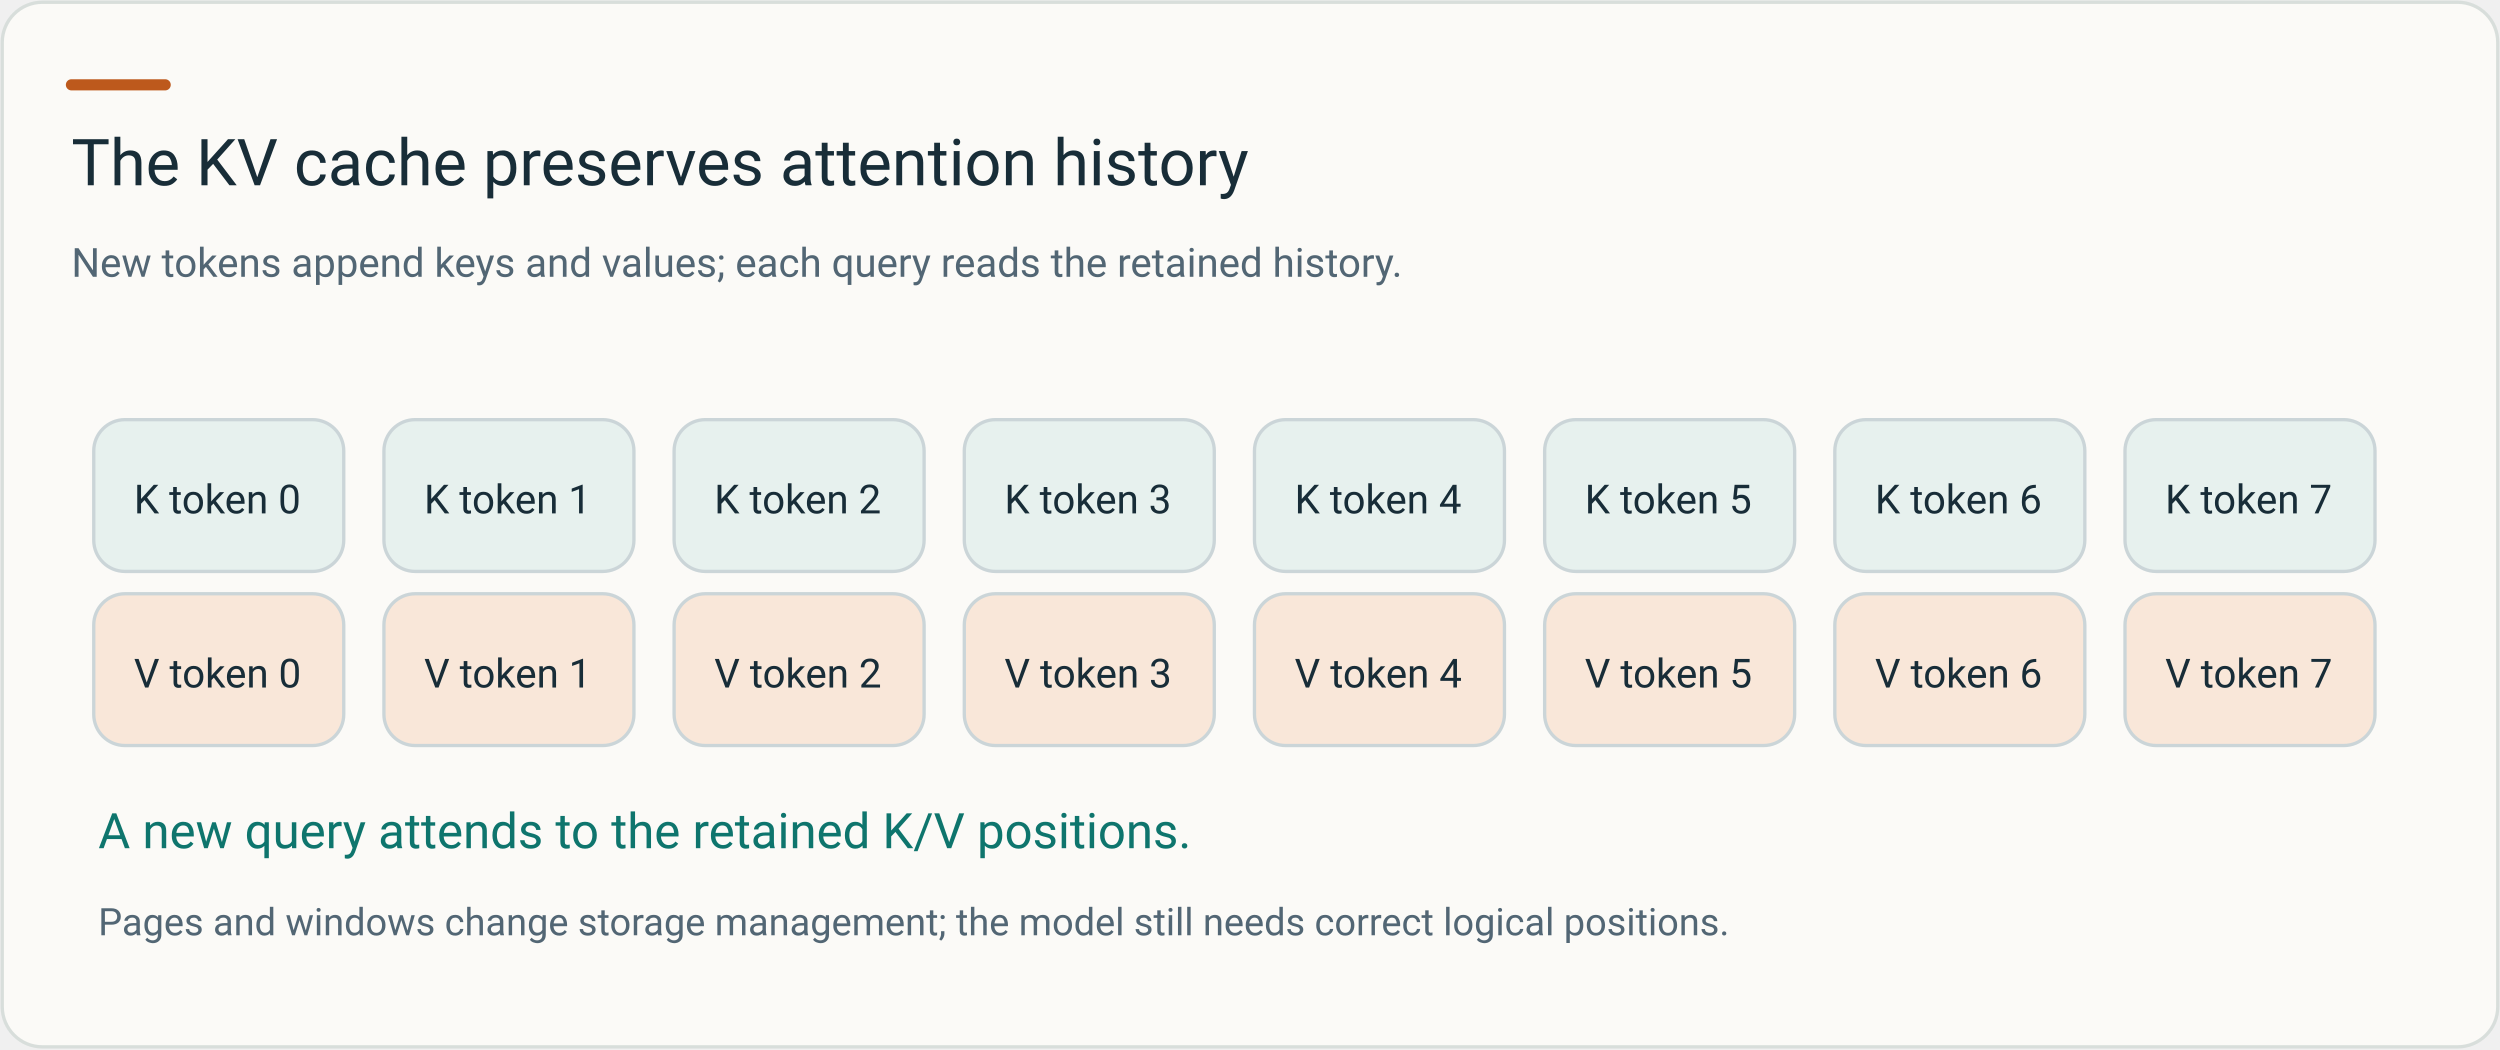
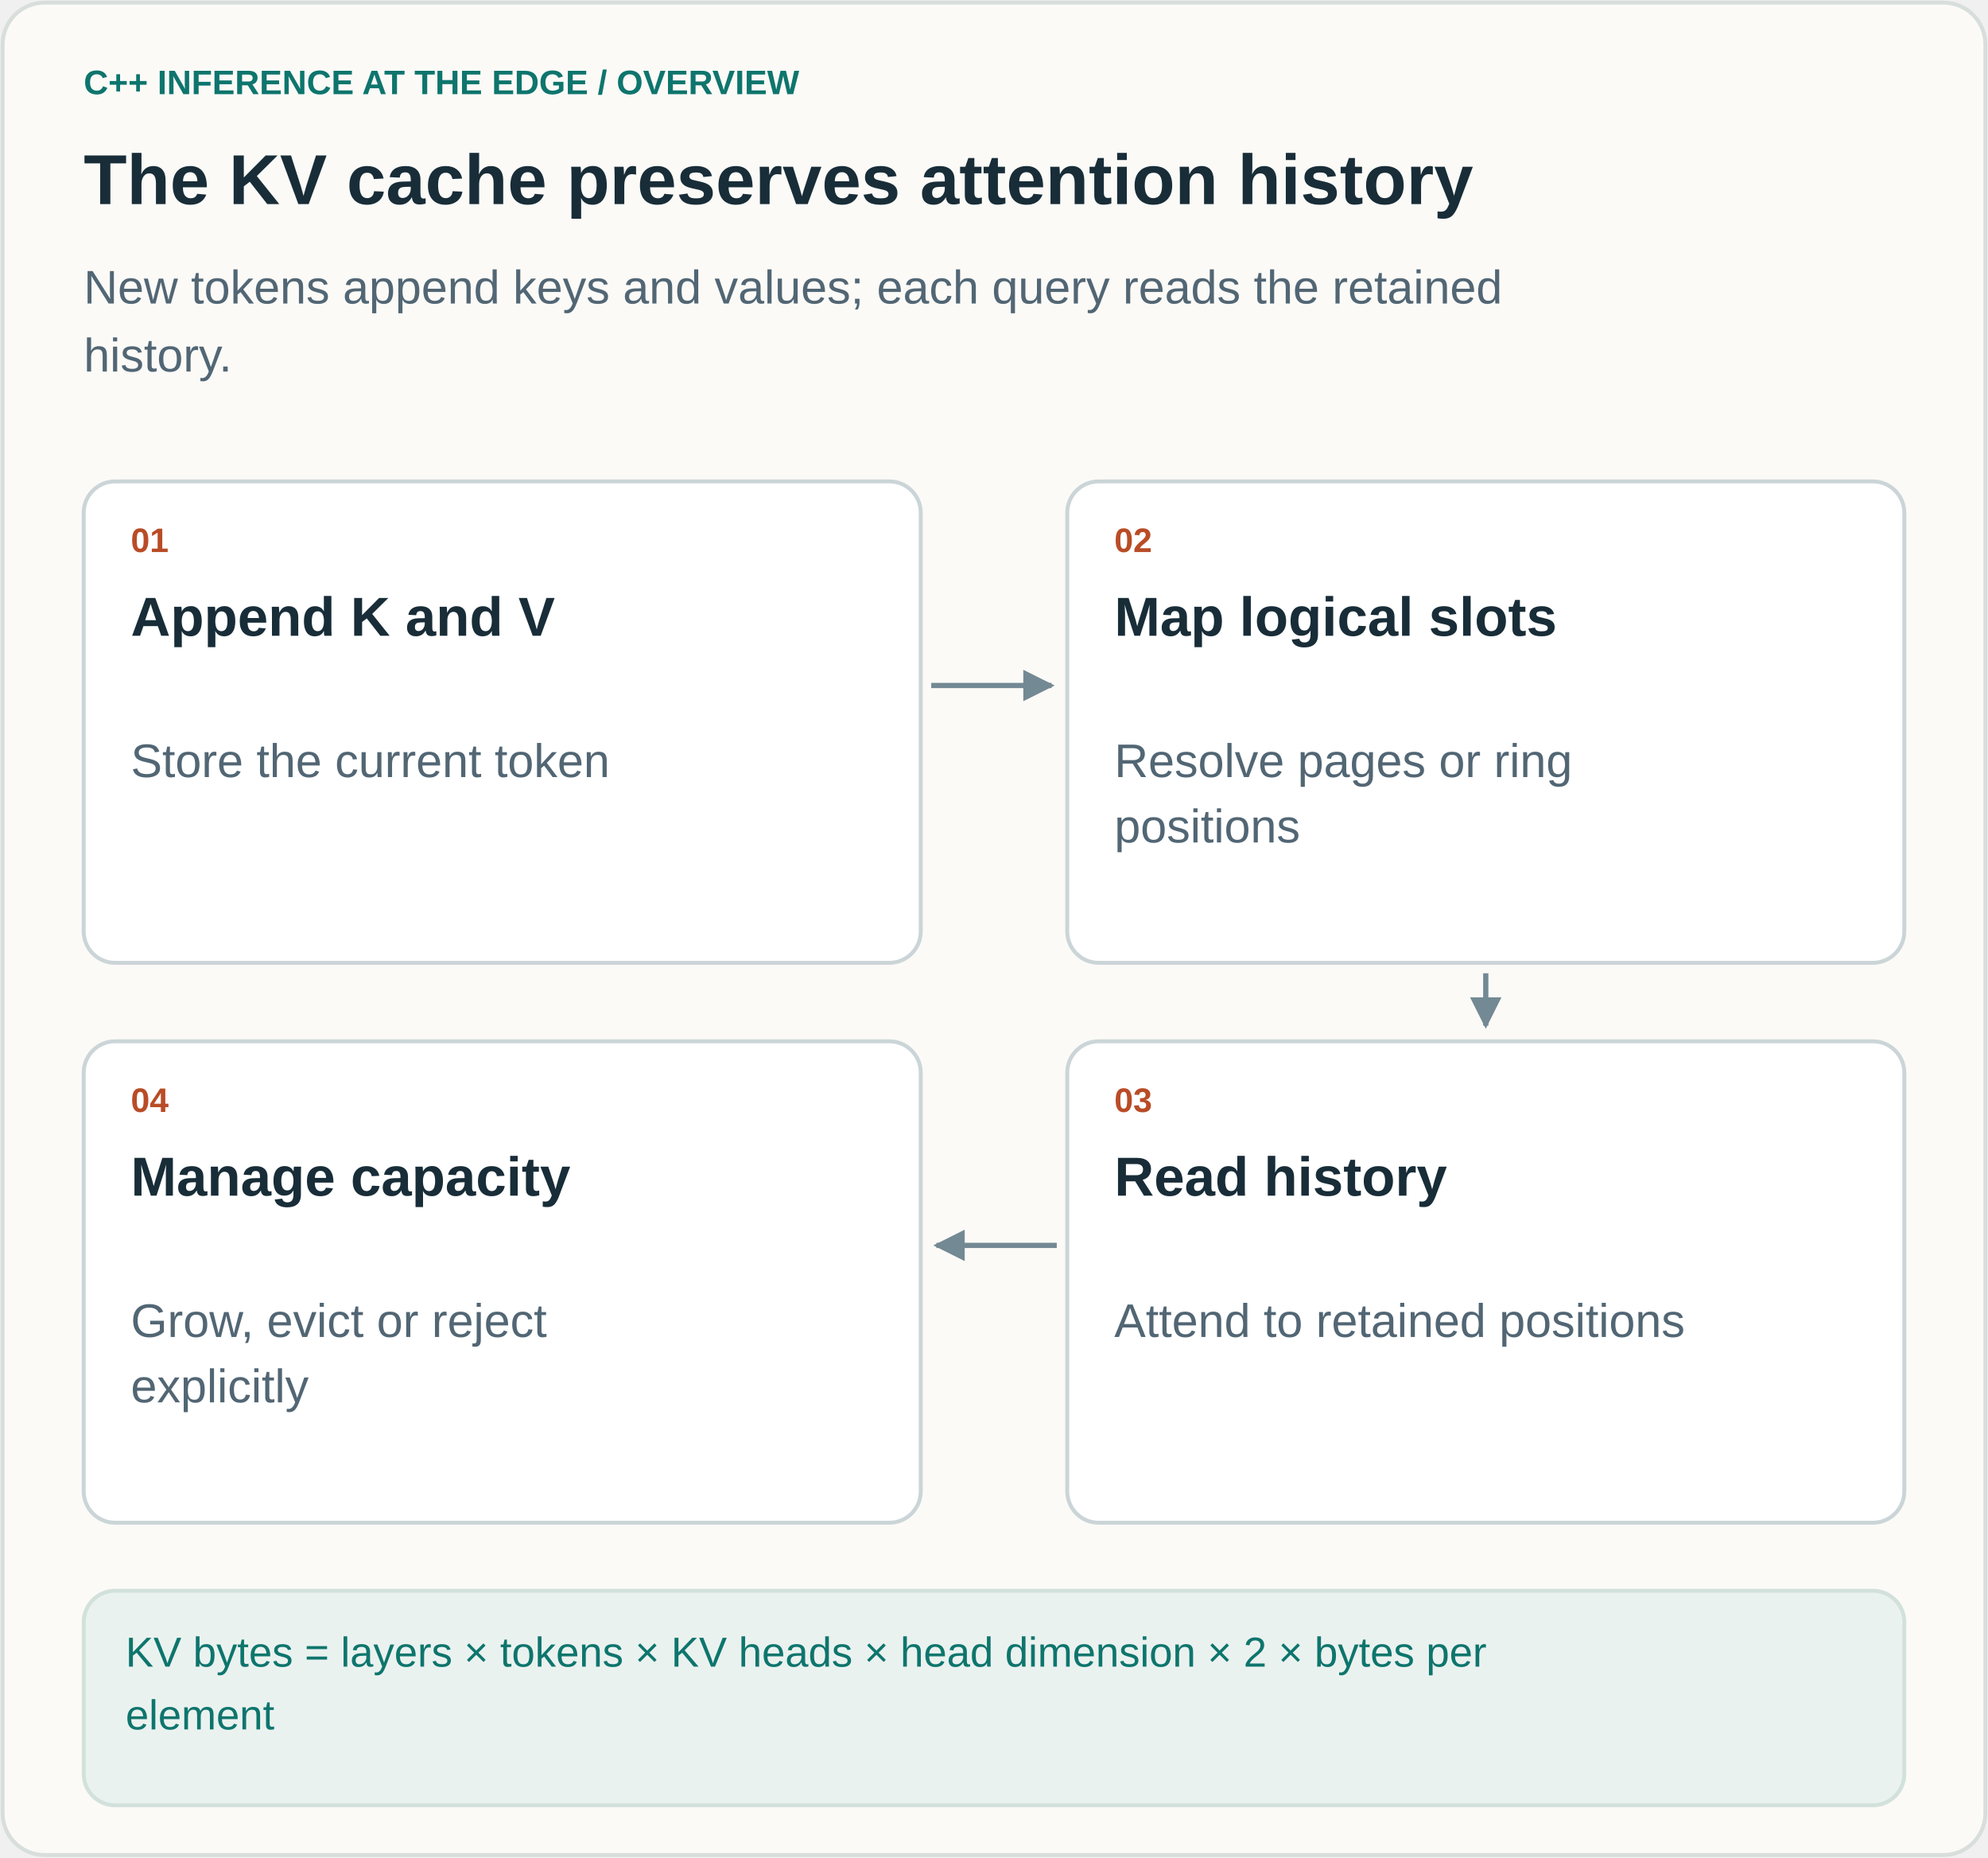
- <svg xmlns="http://www.w3.org/2000/svg" viewBox="0 0 1120 470" role="img" aria-labelledby="title desc">
+ <svg xmlns="http://www.w3.org/2000/svg" width="760" height="710" viewBox="0 0 760 710" role="img" aria-labelledby="title desc">
  <defs>
-     <marker id="arrow" markerWidth="8" markerHeight="8" refX="7" refY="4" orient="auto">
-       <path d="M0 0 L8 4 L0 8 Z" fill="#738993" />
+     <marker id="arrow" viewBox="0 0 10 10" refX="9" refY="5" markerWidth="6" markerHeight="6" orient="auto-start-reverse">
+       <path d="M0 0 L10 5 L0 10 Z" fill="#738993" />
    </marker>
  </defs>
-   <g font-family="Roboto, Arial, sans-serif">
-     <rect x="1" y="1" width="1118" height="468" rx="18" fill="#fbfaf7" stroke="#d8dedb" stroke-width="1.5" />
-     <path d="M32 38 H74" stroke="#bd591c" stroke-width="5" stroke-linecap="round" />
-     <text x="32" y="83" font-size="29" fill="#182d38" font-weight="400">The KV cache preserves attention history</text>
-     <text x="32" y="124" font-size="18" fill="#526674" font-weight="400">New tokens append keys and values; each query reads the retained history.</text>
-     <rect x="42" y="188" width="112" height="68" rx="14" fill="#e7f1ee" stroke="#cbd5d8" stroke-width="1.5" />
-     <text x="60" y="230" font-size="18" fill="#182d38" font-weight="400">K token 0</text>
-     <rect x="42" y="266" width="112" height="68" rx="14" fill="#f9e7d9" stroke="#cbd5d8" stroke-width="1.5" />
-     <text x="60" y="308" font-size="18" fill="#182d38" font-weight="400">V token 0</text>
-     <rect x="172" y="188" width="112" height="68" rx="14" fill="#e7f1ee" stroke="#cbd5d8" stroke-width="1.5" />
-     <text x="190" y="230" font-size="18" fill="#182d38" font-weight="400">K token 1</text>
-     <rect x="172" y="266" width="112" height="68" rx="14" fill="#f9e7d9" stroke="#cbd5d8" stroke-width="1.5" />
-     <text x="190" y="308" font-size="18" fill="#182d38" font-weight="400">V token 1</text>
-     <rect x="302" y="188" width="112" height="68" rx="14" fill="#e7f1ee" stroke="#cbd5d8" stroke-width="1.5" />
-     <text x="320" y="230" font-size="18" fill="#182d38" font-weight="400">K token 2</text>
-     <rect x="302" y="266" width="112" height="68" rx="14" fill="#f9e7d9" stroke="#cbd5d8" stroke-width="1.5" />
-     <text x="320" y="308" font-size="18" fill="#182d38" font-weight="400">V token 2</text>
-     <rect x="432" y="188" width="112" height="68" rx="14" fill="#e7f1ee" stroke="#cbd5d8" stroke-width="1.5" />
-     <text x="450" y="230" font-size="18" fill="#182d38" font-weight="400">K token 3</text>
-     <rect x="432" y="266" width="112" height="68" rx="14" fill="#f9e7d9" stroke="#cbd5d8" stroke-width="1.5" />
-     <text x="450" y="308" font-size="18" fill="#182d38" font-weight="400">V token 3</text>
-     <rect x="562" y="188" width="112" height="68" rx="14" fill="#e7f1ee" stroke="#cbd5d8" stroke-width="1.5" />
-     <text x="580" y="230" font-size="18" fill="#182d38" font-weight="400">K token 4</text>
-     <rect x="562" y="266" width="112" height="68" rx="14" fill="#f9e7d9" stroke="#cbd5d8" stroke-width="1.5" />
-     <text x="580" y="308" font-size="18" fill="#182d38" font-weight="400">V token 4</text>
-     <rect x="692" y="188" width="112" height="68" rx="14" fill="#e7f1ee" stroke="#cbd5d8" stroke-width="1.5" />
-     <text x="710" y="230" font-size="18" fill="#182d38" font-weight="400">K token 5</text>
-     <rect x="692" y="266" width="112" height="68" rx="14" fill="#f9e7d9" stroke="#cbd5d8" stroke-width="1.5" />
-     <text x="710" y="308" font-size="18" fill="#182d38" font-weight="400">V token 5</text>
-     <rect x="822" y="188" width="112" height="68" rx="14" fill="#e7f1ee" stroke="#cbd5d8" stroke-width="1.5" />
-     <text x="840" y="230" font-size="18" fill="#182d38" font-weight="400">K token 6</text>
-     <rect x="822" y="266" width="112" height="68" rx="14" fill="#f9e7d9" stroke="#cbd5d8" stroke-width="1.5" />
-     <text x="840" y="308" font-size="18" fill="#182d38" font-weight="400">V token 6</text>
-     <rect x="952" y="188" width="112" height="68" rx="14" fill="#e7f1ee" stroke="#cbd5d8" stroke-width="1.5" />
-     <text x="970" y="230" font-size="18" fill="#182d38" font-weight="400">K token 7</text>
-     <rect x="952" y="266" width="112" height="68" rx="14" fill="#f9e7d9" stroke="#cbd5d8" stroke-width="1.5" />
-     <text x="970" y="308" font-size="18" fill="#182d38" font-weight="400">V token 7</text>
-     <text x="44" y="380" font-size="22" fill="#0e756d" font-weight="400">A new query attends to the retained K/V positions.</text>
-     <text x="44" y="419" font-size="17" fill="#526674" font-weight="400">Pages and windows change storage management; the model still needs correct logical positions.</text>
+   <g font-family="Arial, Helvetica, sans-serif">
+     <rect x="1" y="1" width="758" height="708" rx="16" fill="#fbfaf7" stroke="#d8dedb" stroke-width="1.5" />
+     <text x="32" y="36" font-size="13" fill="#0e756d" font-weight="700" text-anchor="start">C++ INFERENCE AT THE EDGE  /  OVERVIEW</text>
+     <text x="32" y="78" font-size="27" fill="#182d38" font-weight="600" text-anchor="start">The KV cache preserves attention history</text>
+     <text x="32" y="116" font-size="18" fill="#526674" font-weight="400" text-anchor="start">New tokens append keys and values; each query reads the retained</text>
+     <text x="32" y="142" font-size="18" fill="#526674" font-weight="400" text-anchor="start">history.</text>
+     <rect x="32" y="184" width="320" height="184" rx="12" fill="#fff" stroke="#cbd5d8" stroke-width="1.5" />
+     <text x="50" y="211" font-size="13" fill="#b94c27" font-weight="700" text-anchor="start">01</text>
+     <text x="50" y="243" font-size="21" fill="#182d38" font-weight="600" text-anchor="start">Append K and V</text>
+     <text x="50" y="297" font-size="18" fill="#526674" font-weight="400" text-anchor="start">Store the current token</text>
+     <rect x="408" y="184" width="320" height="184" rx="12" fill="#fff" stroke="#cbd5d8" stroke-width="1.5" />
+     <text x="426" y="211" font-size="13" fill="#b94c27" font-weight="700" text-anchor="start">02</text>
+     <text x="426" y="243" font-size="21" fill="#182d38" font-weight="600" text-anchor="start">Map logical slots</text>
+     <text x="426" y="297" font-size="18" fill="#526674" font-weight="400" text-anchor="start">Resolve pages or ring</text>
+     <text x="426" y="322" font-size="18" fill="#526674" font-weight="400" text-anchor="start">positions</text>
+     <rect x="408" y="398" width="320" height="184" rx="12" fill="#fff" stroke="#cbd5d8" stroke-width="1.5" />
+     <text x="426" y="425" font-size="13" fill="#b94c27" font-weight="700" text-anchor="start">03</text>
+     <text x="426" y="457" font-size="21" fill="#182d38" font-weight="600" text-anchor="start">Read history</text>
+     <text x="426" y="511" font-size="18" fill="#526674" font-weight="400" text-anchor="start">Attend to retained positions</text>
+     <rect x="32" y="398" width="320" height="184" rx="12" fill="#fff" stroke="#cbd5d8" stroke-width="1.5" />
+     <text x="50" y="425" font-size="13" fill="#b94c27" font-weight="700" text-anchor="start">04</text>
+     <text x="50" y="457" font-size="21" fill="#182d38" font-weight="600" text-anchor="start">Manage capacity</text>
+     <text x="50" y="511" font-size="18" fill="#526674" font-weight="400" text-anchor="start">Grow, evict or reject</text>
+     <text x="50" y="536" font-size="18" fill="#526674" font-weight="400" text-anchor="start">explicitly</text>
+     <path d="M356 262 L402 262" fill="none" stroke="#738993" stroke-width="2" marker-end="url(#arrow)" />
+     <path d="M568 372 L568 392" fill="none" stroke="#738993" stroke-width="2" marker-end="url(#arrow)" />
+     <path d="M404 476 L358 476" fill="none" stroke="#738993" stroke-width="2" marker-end="url(#arrow)" />
+     <rect x="32" y="608" width="696" height="82" rx="12" fill="#eaf2ef" stroke="#d2e1db" stroke-width="1.5" />
+     <text x="48" y="637" font-size="16" fill="#0e756d" font-weight="400" text-anchor="start">KV bytes = layers × tokens × KV heads × head dimension × 2 × bytes per</text>
+     <text x="48" y="661" font-size="16" fill="#0e756d" font-weight="400" text-anchor="start">element</text>
  </g>
</svg>
